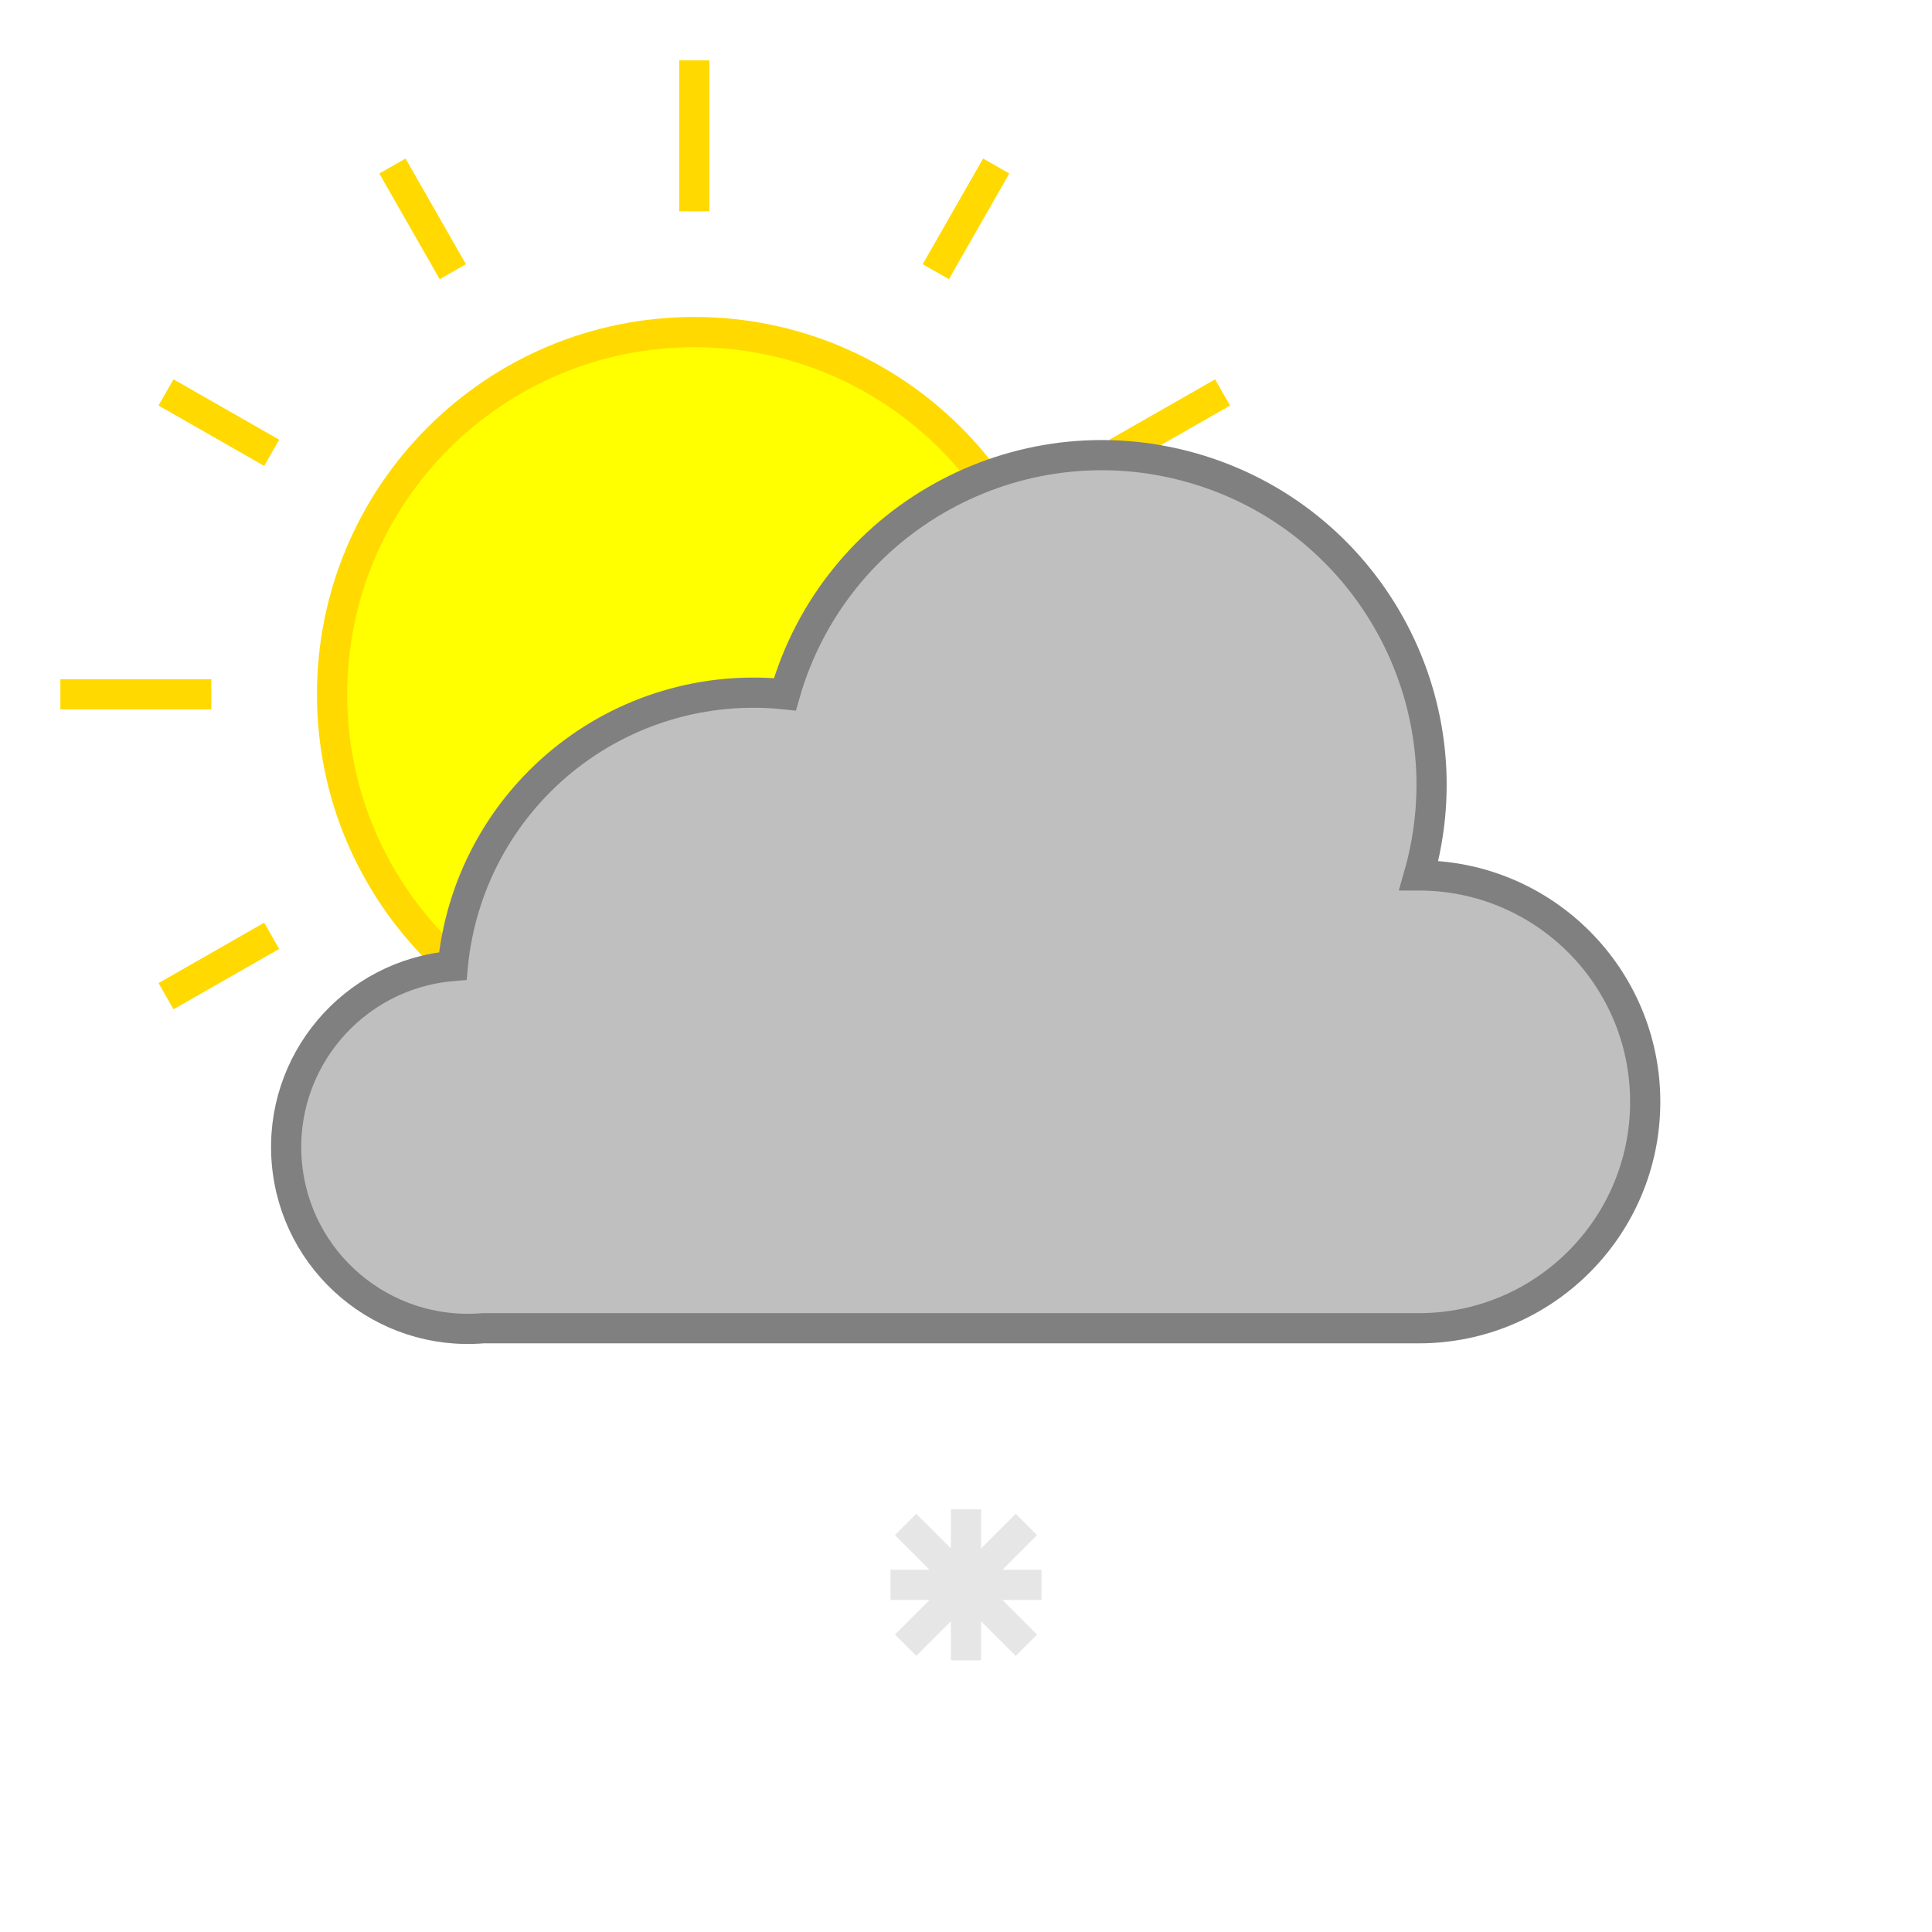
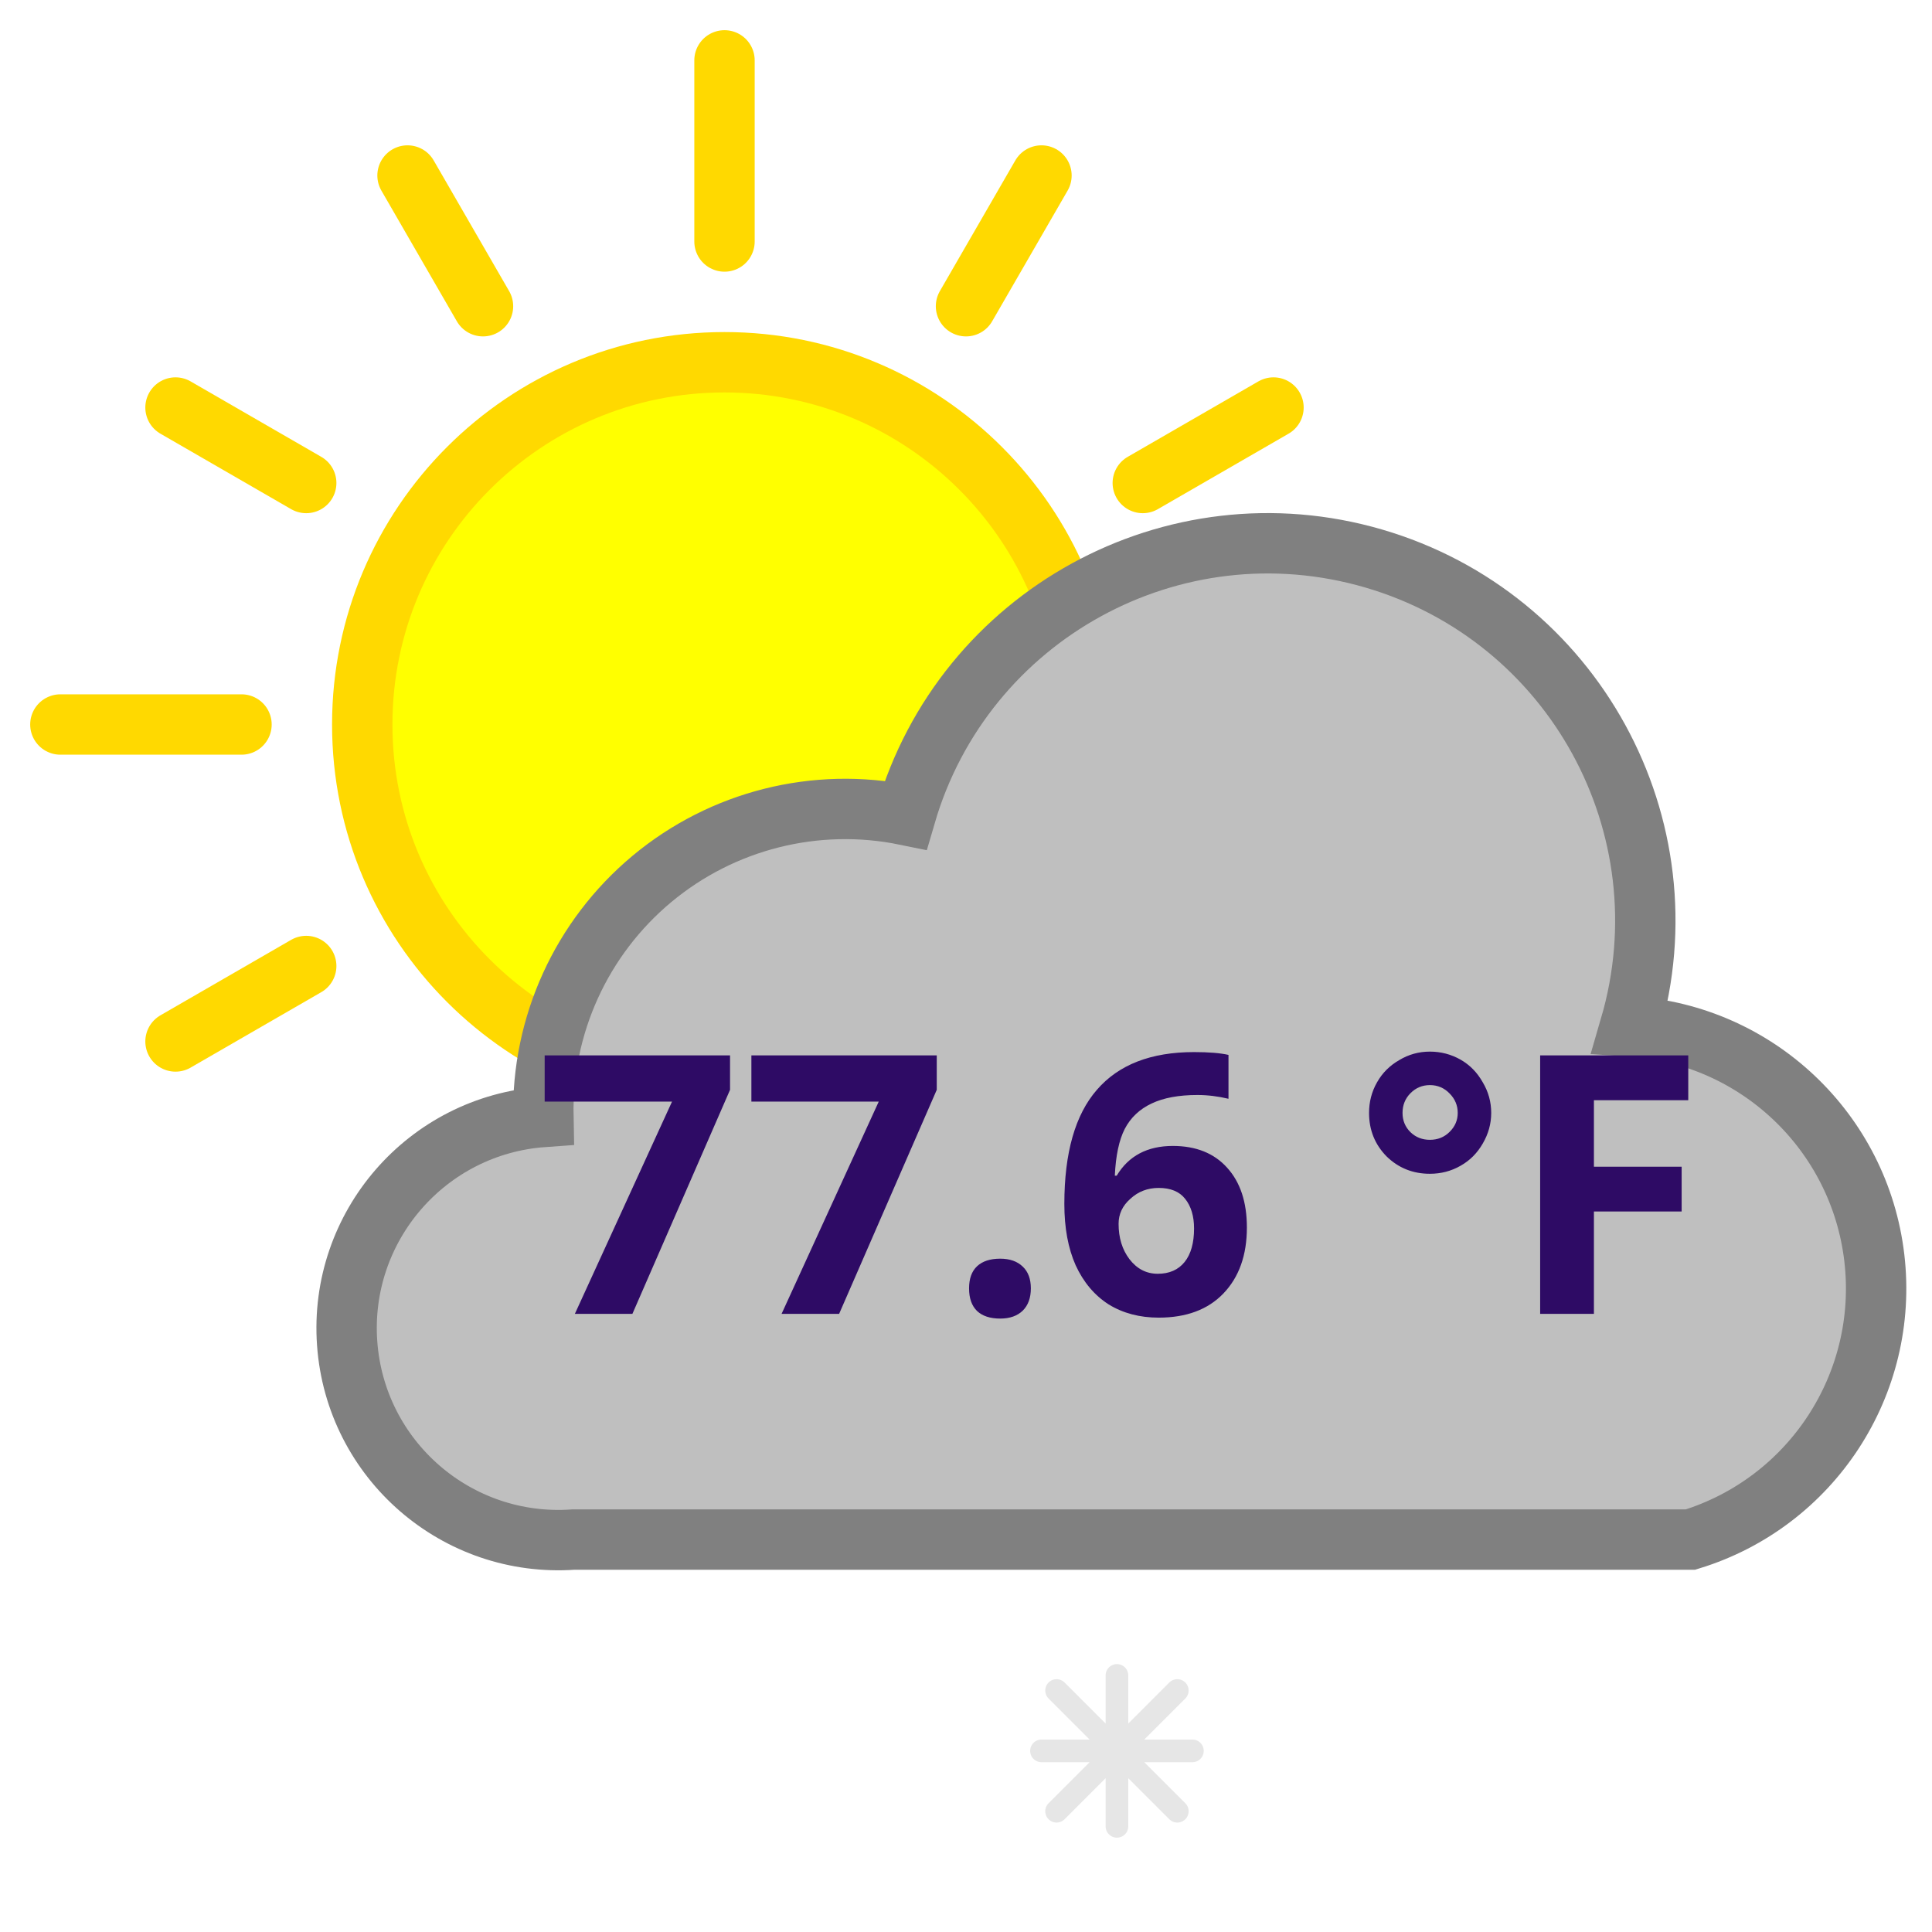
<svg viewBox="0 0 64 64" style="border: 0.125rem solid hsl(0, 0%, 100%); border-radius: 25%">
-   <circle r="12" fill="hsl(60, 100%, 50%)" cx="23" cy="23" />
-   <circle r="12" fill="none" stroke="hsl(51, 100%, 50%)" strokeWidth="1.5" cx="23" cy="23" />
-   <line x1="13" x2="15" y1="5.5" y2="9" stroke="hsl(51, 100%, 50%)" strokeWidth="1.5" strokeLinecap="round" />
-   <line x1="23" x2="23" y1="2" y2="7" stroke="hsl(51, 100%, 50%)" strokeWidth="1.5" strokeLinecap="round" />
-   <line x1="31" x2="33" y1="9" y2="5.5" stroke="hsl(51, 100%, 50%)" strokeWidth="1.5" strokeLinecap="round" />
-   <line x1="37" x2="40.5" y1="15" y2="13" stroke="hsl(51, 100%, 50%)" strokeWidth="1.5" strokeLinecap="round" />
-   <line x1="9" x2="5.5" y1="31" y2="33" stroke="hsl(51, 100%, 50%)" strokeWidth="1.5" strokeLinecap="round" />
-   <line x1="2" x2="7" y1="23" y2="23" stroke="hsl(51, 100%, 50%)" strokeWidth="1.5" strokeLinecap="round" />
-   <line x1="9" x2="5.5" y1="15" y2="13" stroke="hsl(51, 100%, 50%)" strokeWidth="1.5" strokeLinecap="round" />
-   <path fill="hsl(0, 0%, 75%)" stroke="hsl(0, 0%, 50%)" strokeWidth="2" d="M 47 44       h -31       a 6 6 0 0 1 -1 -12       a 10 10 0 0 1 11 -9       a 5 5 0 0 1 21 6       a 7 7 0 0 1 0 15       z     " />
-   <path fill="none" stroke="hsl(0, 0%, 90%)" strokeWidth="1" d="M 32 50       v 5         z     " />
-   <path fill="none" stroke="hsl(0, 0%, 90%)" strokeWidth="1" d="M 29.5 52.5       h 5         z     " />
-   <path fill="none" stroke="hsl(0, 0%, 90%)" strokeWidth="1" d="M 30 54.5       l4 -4         z     " />
-   <path fill="none" stroke="hsl(0, 0%, 90%)" strokeWidth="1" d="M 34 54.5       l-4 -4         z     " />
+   <g id="weather-icon">
+     <g id="sun">
+       <circle fill="hsl(60, 100%, 50%)" stroke="hsl(51, 100%, 50%)" stroke-width="2" r="12" cx="24" cy="24" />
+       <path stroke="hsl(51, 100%, 50%)" stroke-width="2" stroke-linecap="round" d="M37.856 16l4.33 -2.5M32 10.144l2.5 -4.33M24 8v-6M16 10.144l-2.5 -4.33M10.144 16l-4.33 -2.5M8 24h-6M10.144 32l-4.33 2.5" />
+     </g>
+     <path id="cloud" fill="hsl(0, 0%, 75%)" stroke="hsl(0, 0%, 50%)" stroke-width="2" d="M56 51h-37a1 1 0 0 1 -1 -14a10 10 0 0 1 12 -10a5 5 0 0 1 24 7a8.7 8.7 0 0 1 2 17z" />
+     <path id="snowflake" stroke="hsl(0, 0%, 90%)" stroke-width="0.75" stroke-linecap="round" d="M34.5 58h5m-2.5 -2.5v5m-2 -0.5l4 -4m0 4l-4 -4" />
+   </g>
+   <text x="58%" y="68%" fill="hsl(263, 80%, 22%)" font-size="0.5rem" font-family="&quot;Open Sans&quot;, sans-serif" font-weight="bold" text-anchor="middle" textLength="24">
+ 		77.6 °F
+ 	</text>
</svg>
